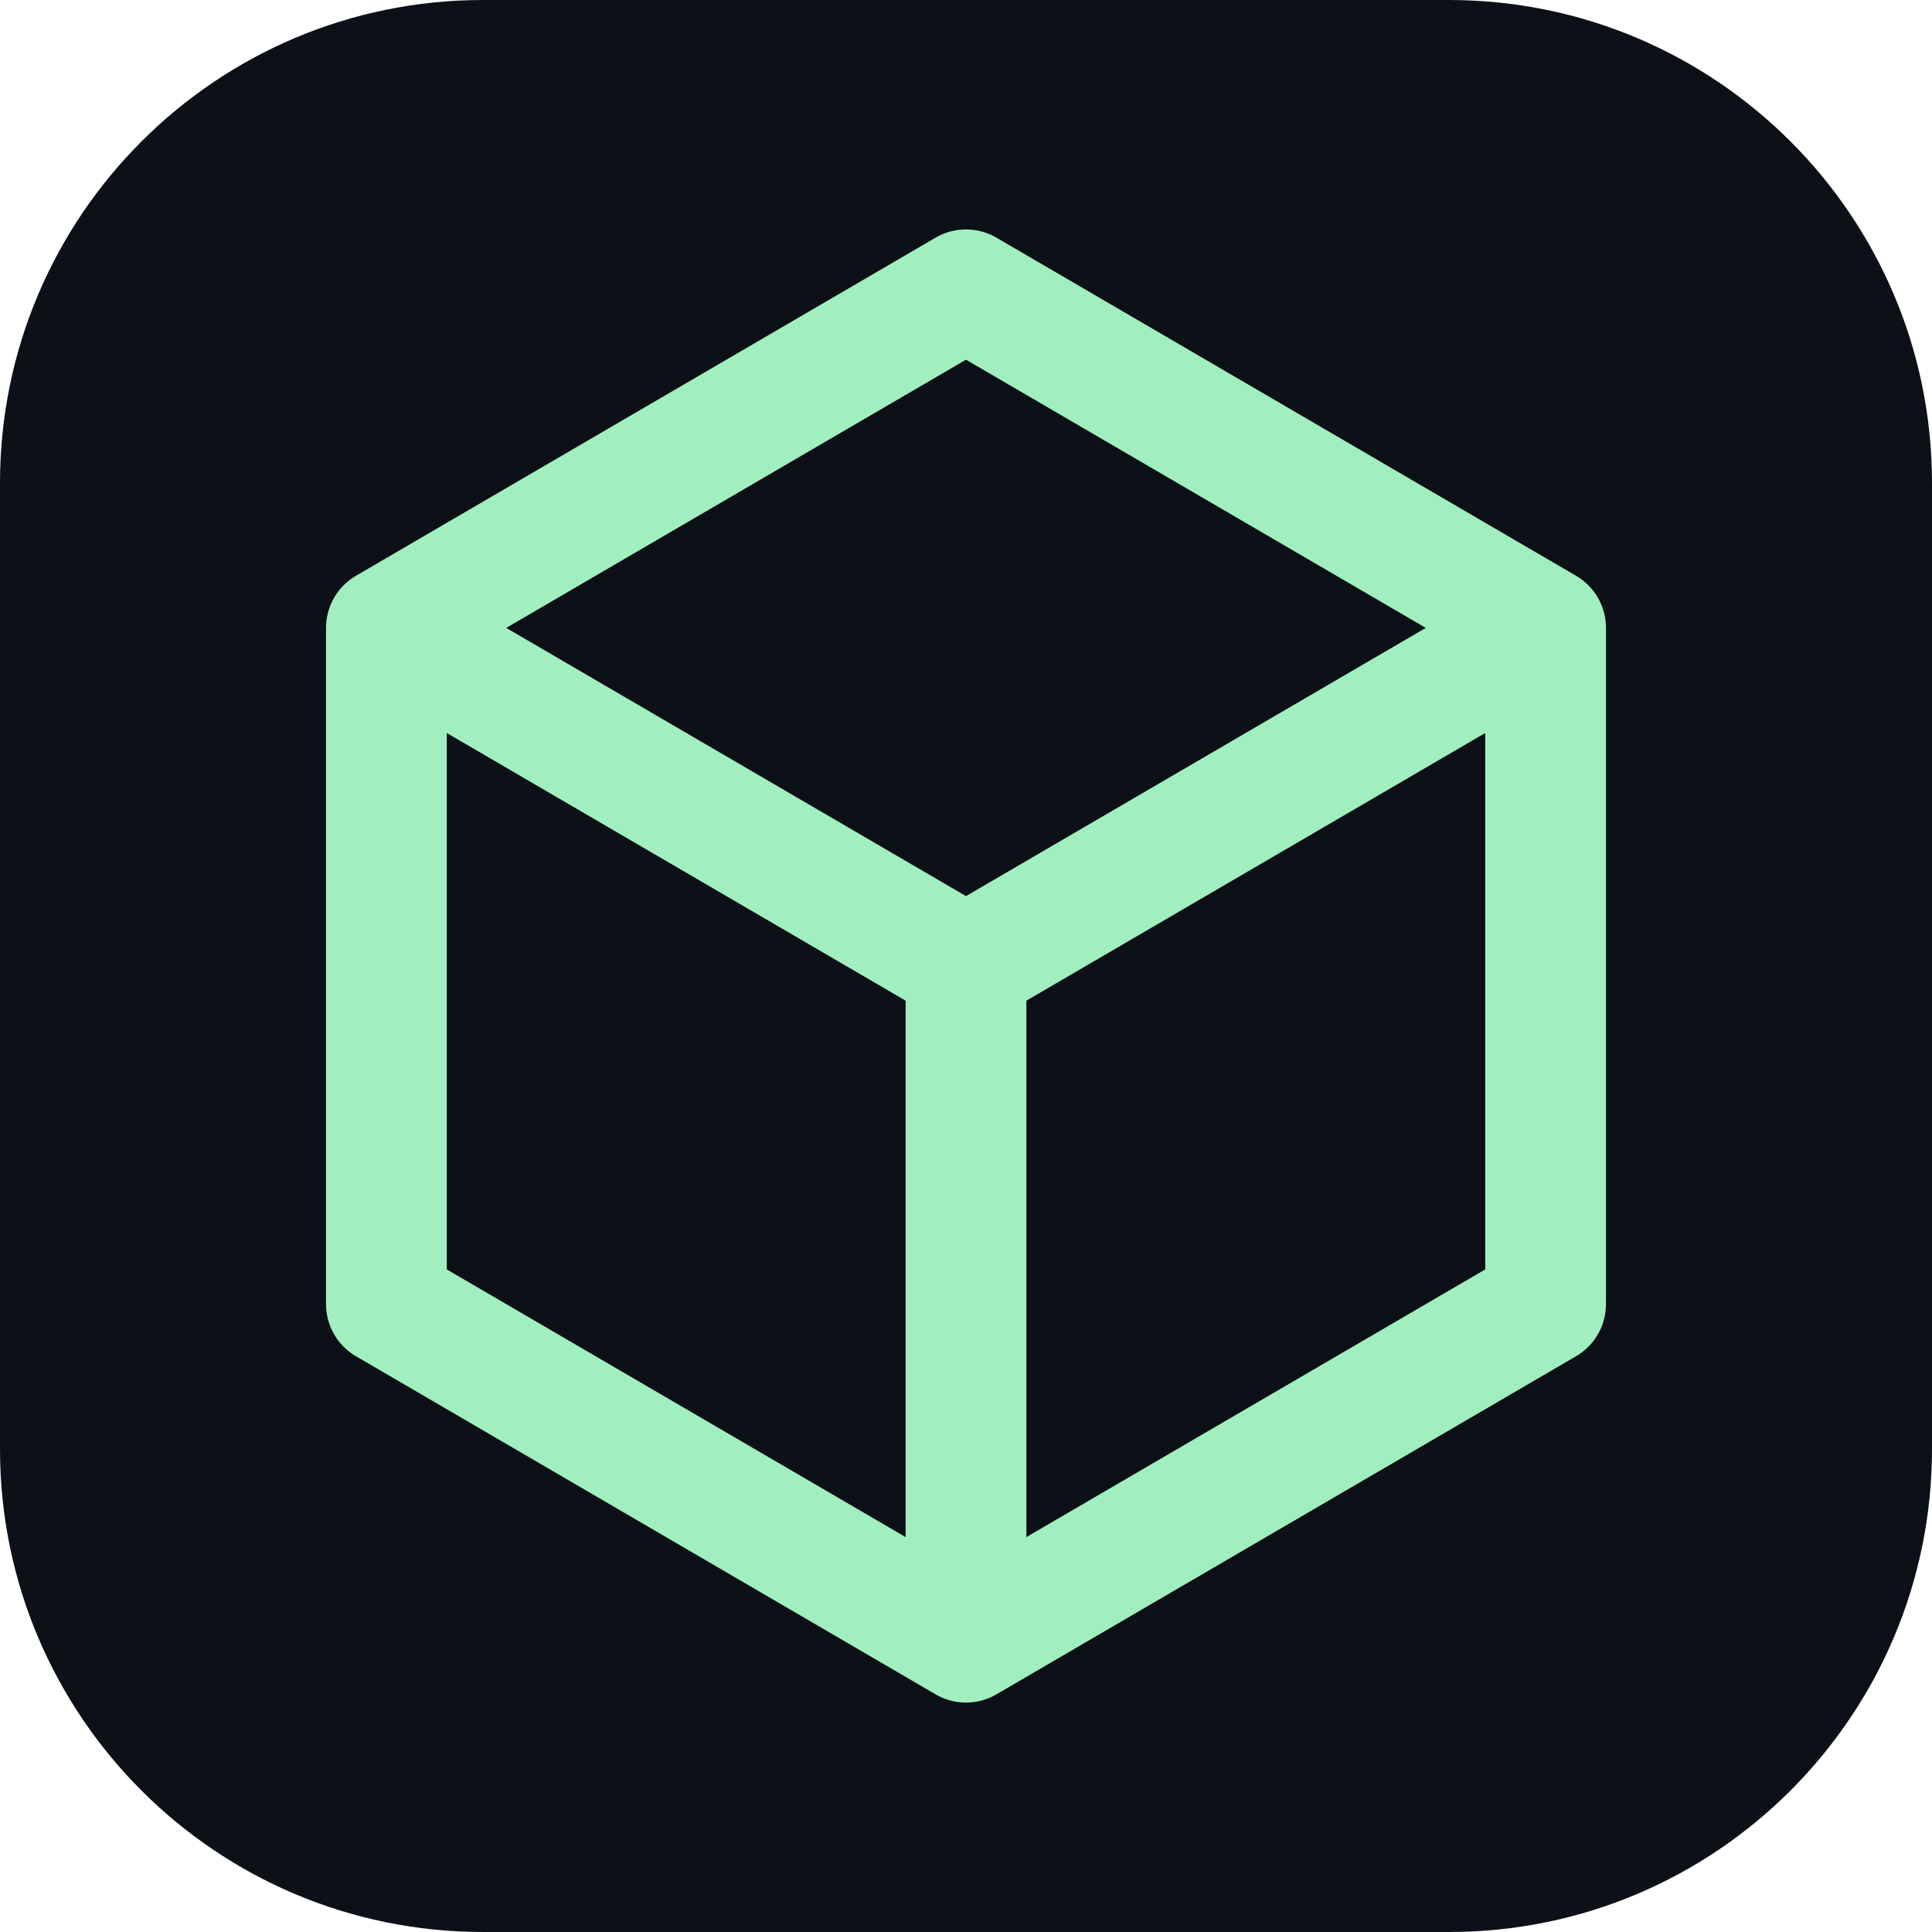
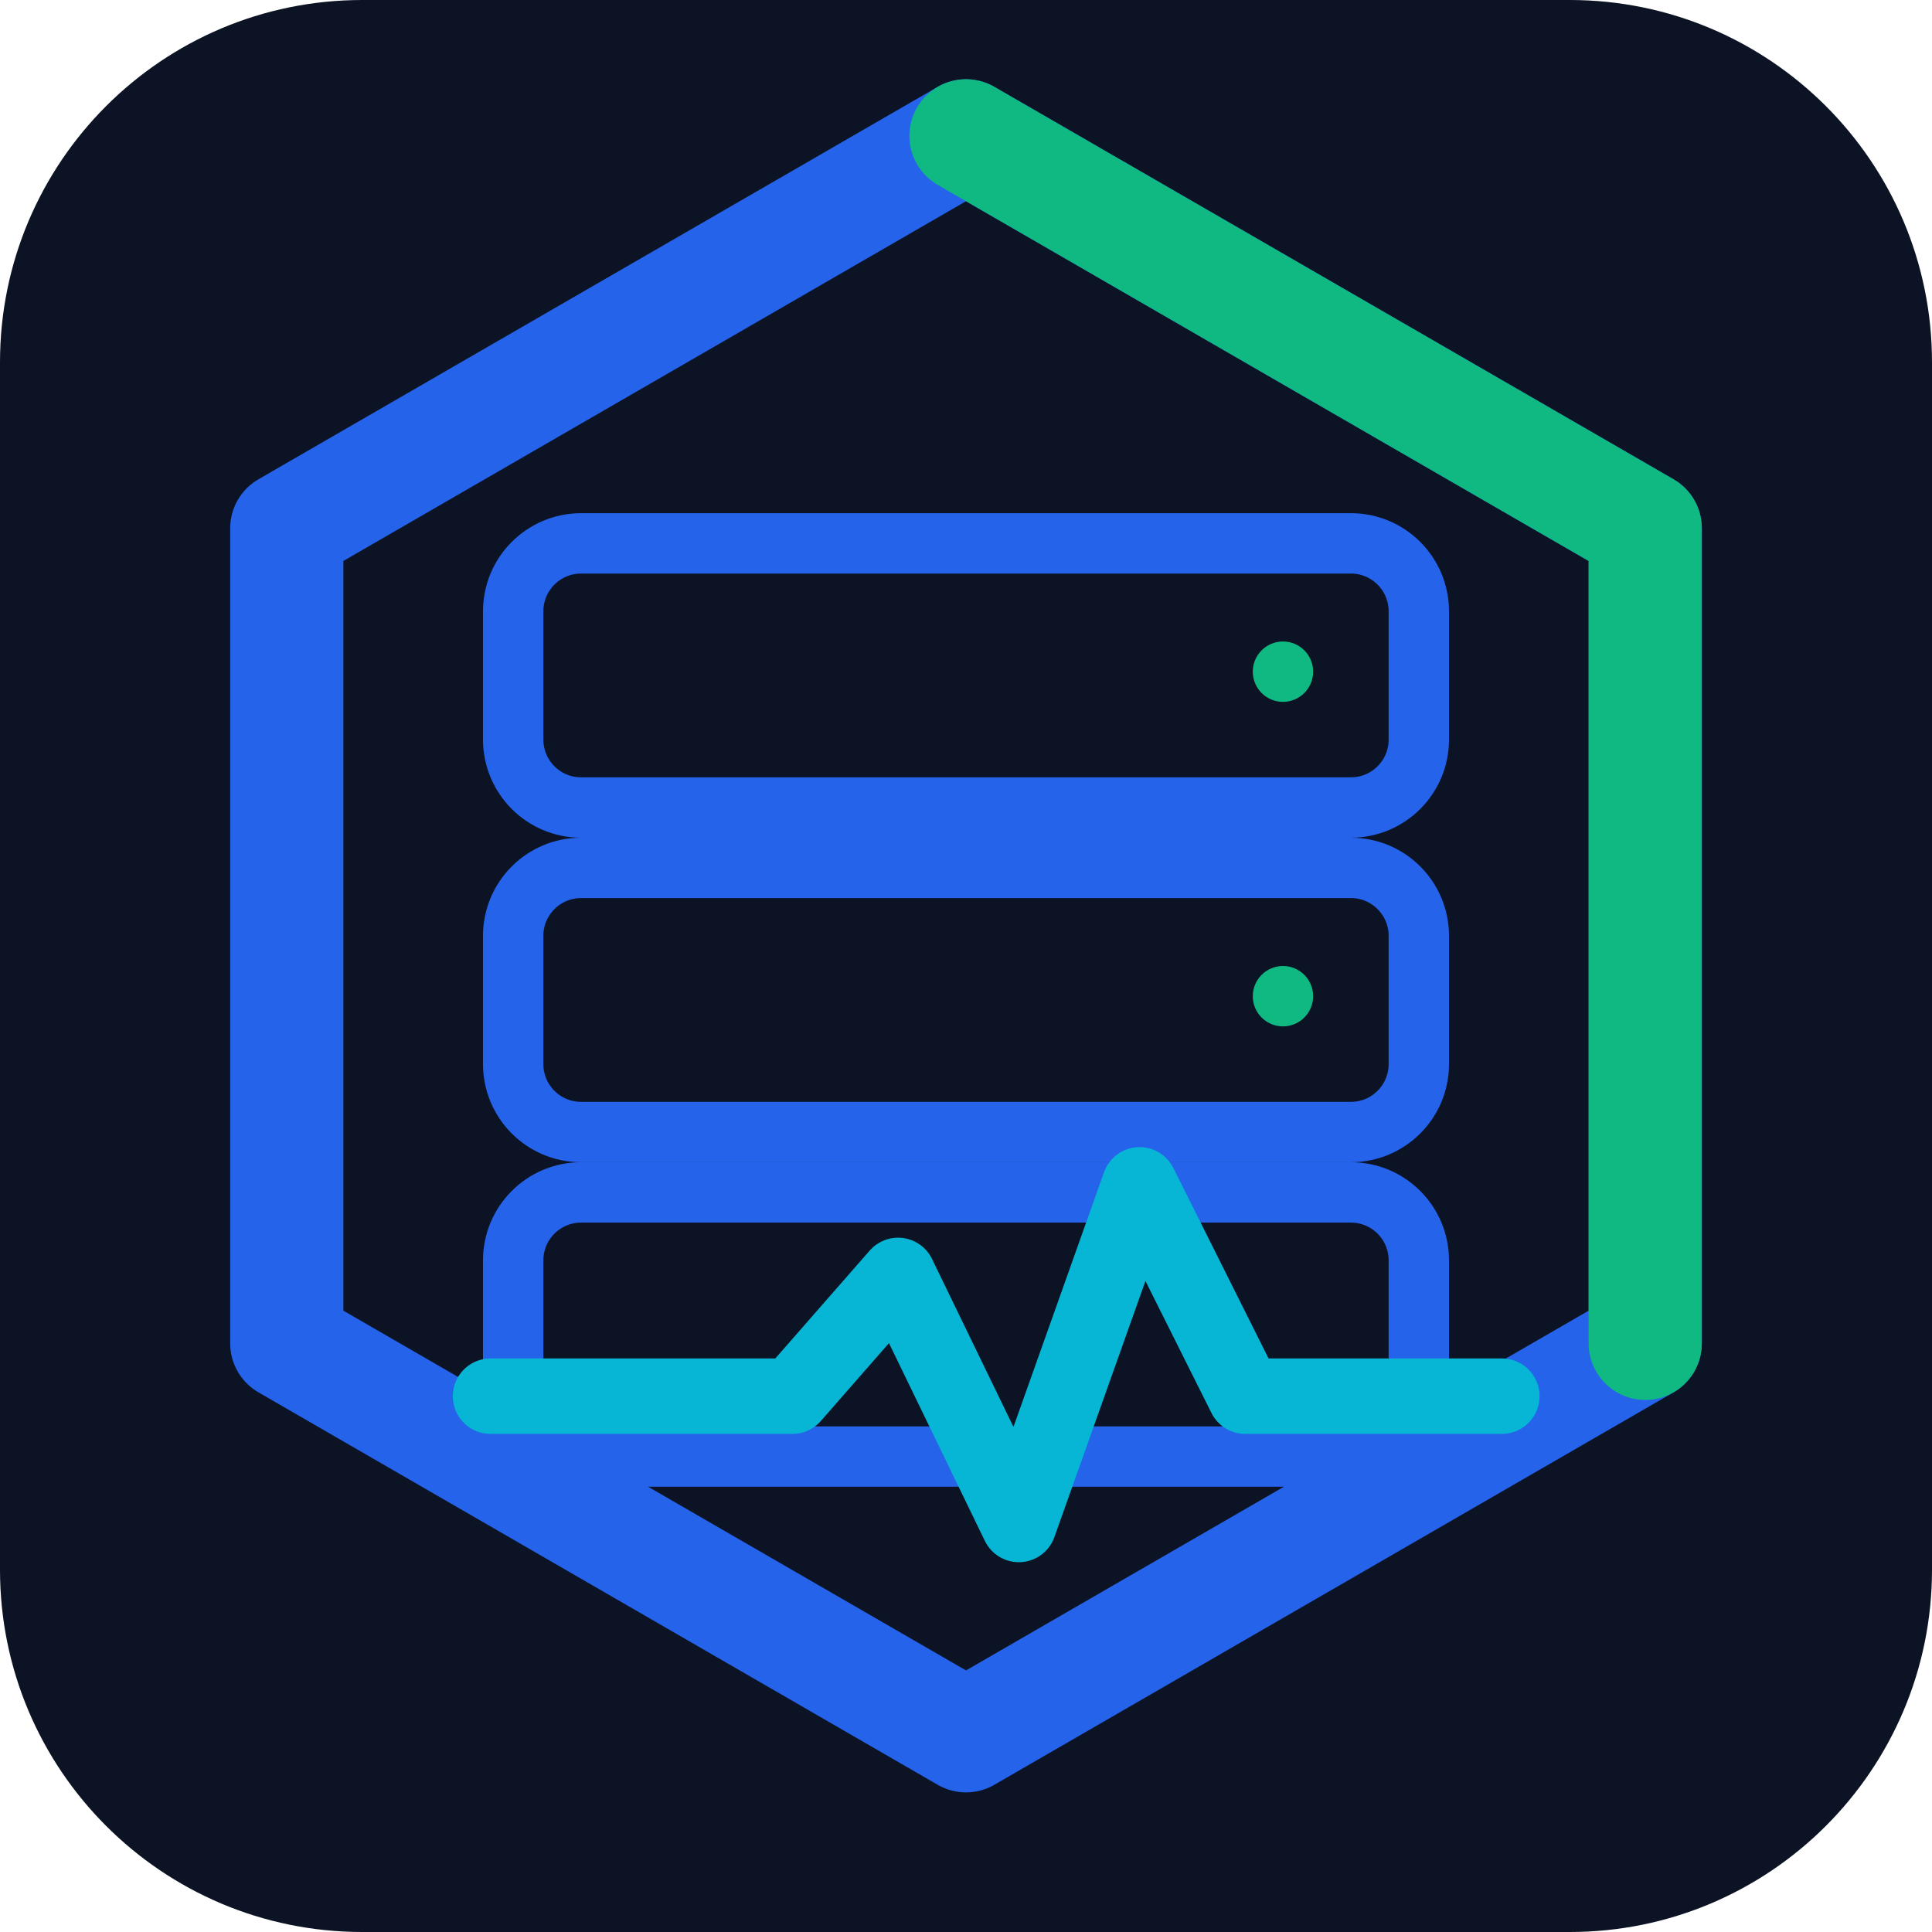
- <svg xmlns="http://www.w3.org/2000/svg" viewBox="0 0 40 40">
-   <rect width="40" height="40" rx="10" fill="#0c1017" />
-   <g fill="none" stroke="#a1efbe" stroke-width="2.5" stroke-linejoin="round">
-     <path d="m20 6 12 7v14l-12 7-12-7V13Z" />
-     <path d="m8 13 12 7 12-7M20 20v14" />
+ <svg xmlns="http://www.w3.org/2000/svg" viewBox="0 0 256 256">
+   <rect width="256" height="256" rx="48" fill="#0B1324" />
+   <path d="M128 18 L218 70 L218 178 L128 230 L38 178 L38 70 Z" fill="none" stroke="#2563EB" stroke-width="15" stroke-linecap="round" stroke-linejoin="round" />
+   <path d="M128 18 L218 70 L218 178" fill="none" stroke="#10B981" stroke-width="15" stroke-linecap="round" stroke-linejoin="round" />
+   <g fill="none" stroke="#2563EB" stroke-width="8" stroke-linejoin="round">
+     <rect x="68" y="72" width="120" height="35" rx="9" />
+     <rect x="68" y="115" width="120" height="35" rx="9" />
+     <rect x="68" y="158" width="120" height="35" rx="9" />
  </g>
+   <g fill="#10B981">
+     <circle cx="170" cy="89" r="4" />
+     <circle cx="170" cy="132" r="4" />
+   </g>
+   <path d="M65 185 H105 L119 169 L135 202 L151 157 L165 185 H199" fill="none" stroke="#06B6D4" stroke-width="10" stroke-linecap="round" stroke-linejoin="round" />
</svg>
